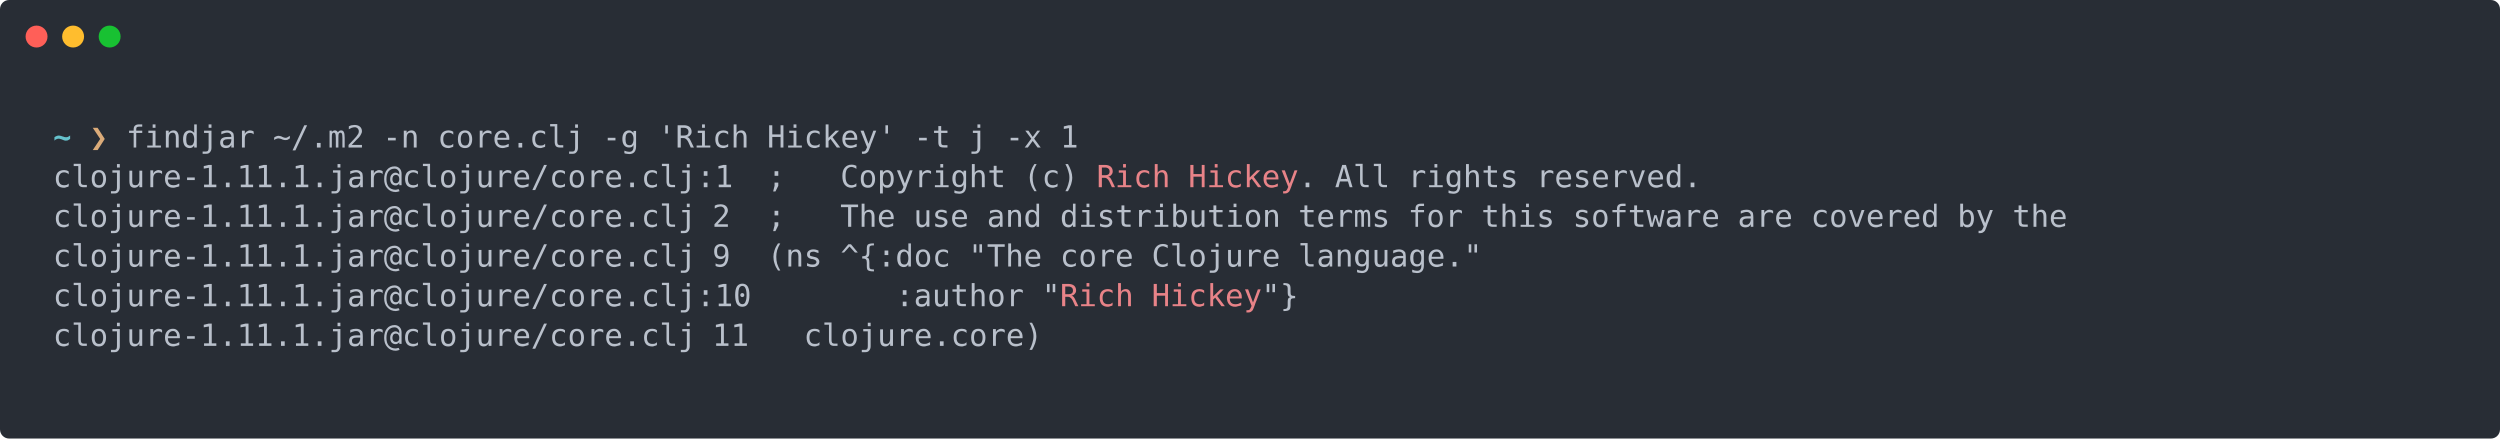
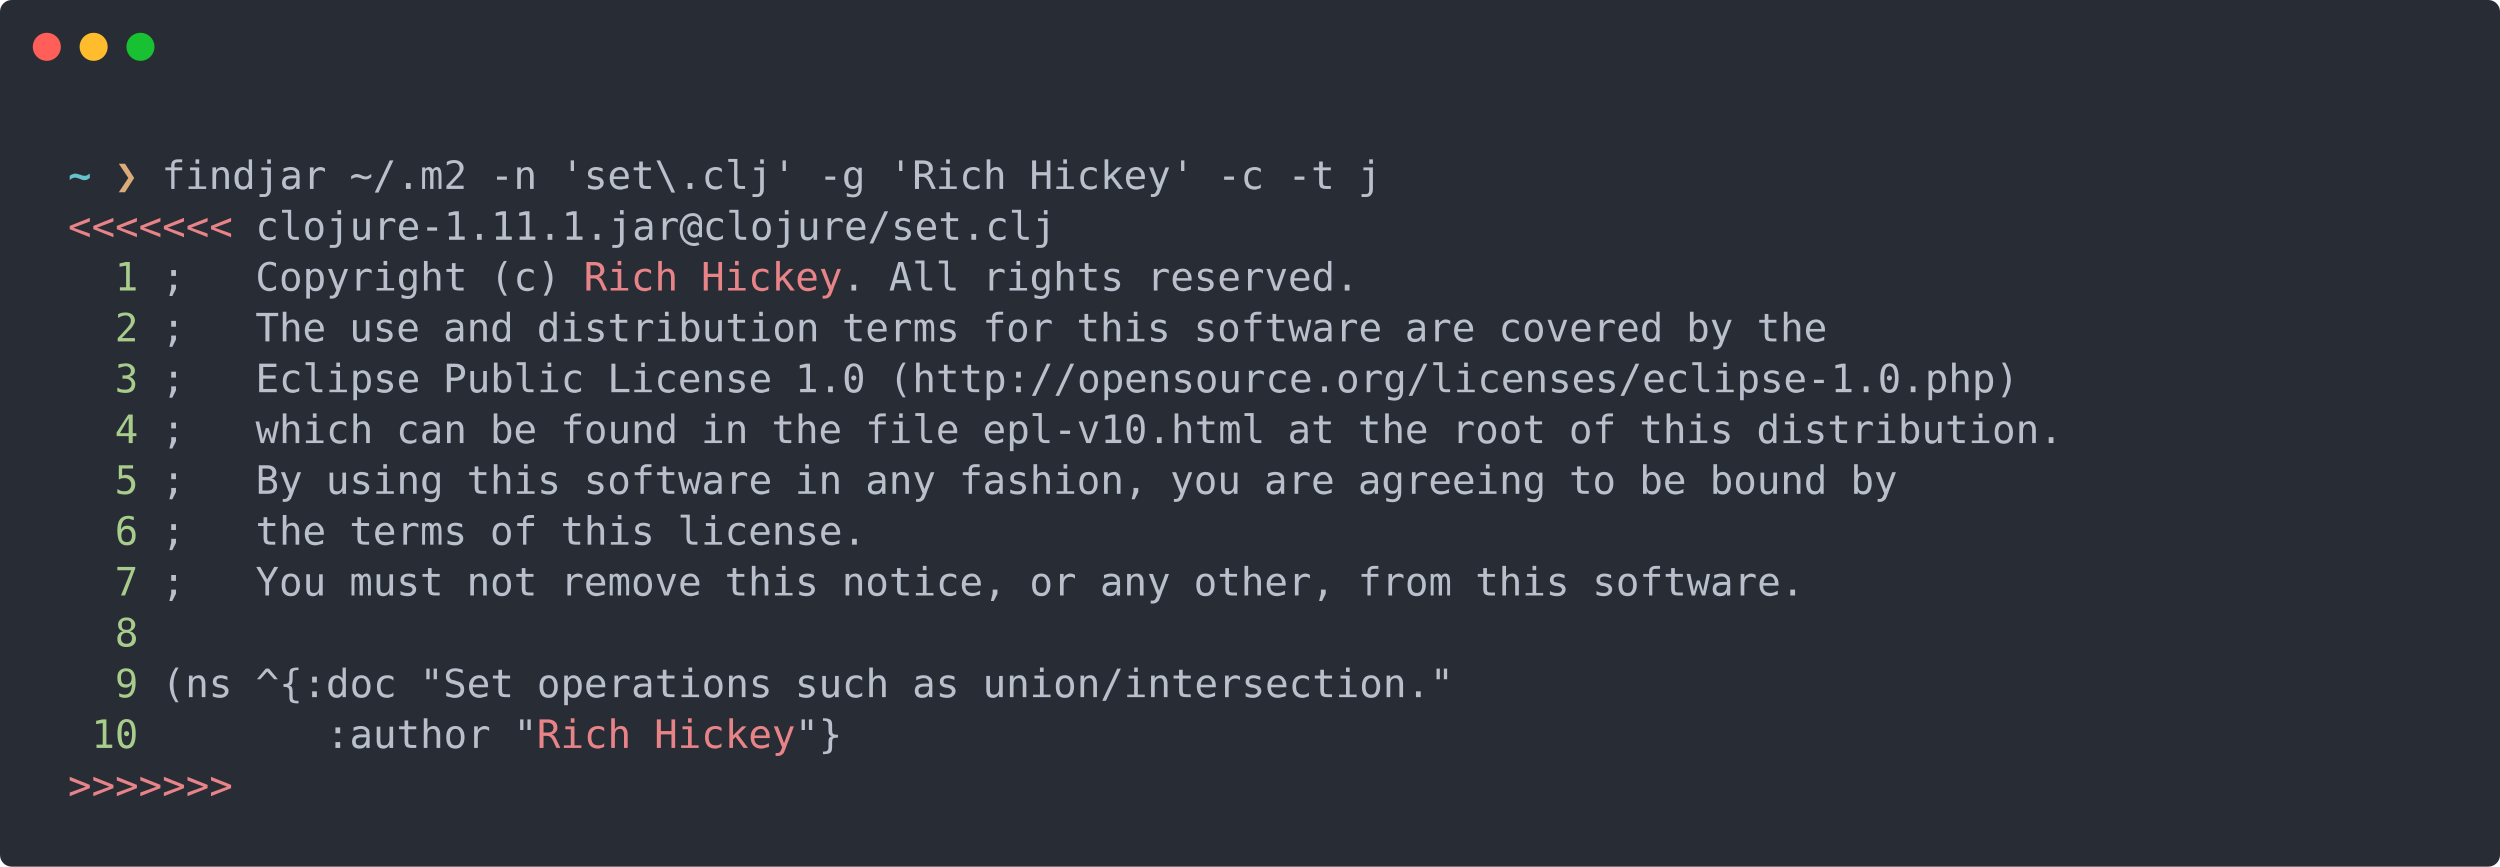
- <svg xmlns="http://www.w3.org/2000/svg" xmlns:xlink="http://www.w3.org/1999/xlink" width="1368" height="239.97">
-   <rect width="1368" height="239.97" rx="5" ry="5" class="a" />
+ <svg xmlns="http://www.w3.org/2000/svg" xmlns:xlink="http://www.w3.org/1999/xlink" width="1068" height="370.23">
+   <rect width="1068" height="370.23" rx="5" ry="5" class="a" />
  <svg y="0%" x="0%">
    <circle cx="20" cy="20" r="6" fill="#ff5f58" />
    <circle cx="40" cy="20" r="6" fill="#ffbd2e" />
    <circle cx="60" cy="20" r="6" fill="#18c132" />
  </svg>
-   <svg height="151.97" viewBox="0 0 130 15.197" width="1300" x="29" y="64">
-     <style>.a{fill:#282d35}.i,.j{fill:#b9c0cb;white-space:pre}.j{fill:#e88388}</style>
+   <svg height="282.23" viewBox="0 0 100 28.223" width="1000" x="29" y="64">
+     <style>.a{fill:#282d35}.i,.j,.k{fill:#b9c0cb;white-space:pre}.j,.k{fill:#e88388}.k{fill:#a8cc8c}</style>
    <g font-family="Monaco,Consolas,Menlo,'Bitstream Vera Sans Mono','Powerline Symbols',monospace" font-size="1.67">
      <defs>
        <symbol id="a">
-           <path fill="transparent" d="M0 0h130v8H0z" />
+           <path fill="transparent" d="M0 0h100v14H0z" />
        </symbol>
      </defs>
-       <path class="a" d="M0 0h130v15.197H0z" />
-       <svg width="130">
+       <path class="a" d="M0 0h100v28.223H0z" />
+       <svg width="100">
        <svg>
          <use xlink:href="#a" />
          <text y="1.67" style="white-space:pre" fill="#66c2cd" font-weight="700">~</text>
          <text x="2.004" y="1.67" style="white-space:pre" fill="#dbab79">❯</text>
          <text x="4.008" y="1.67" class="i">findjar</text>
          <text x="12.024" y="1.67" class="i">~/.m2</text>
          <text x="18.036" y="1.67" class="i">-n</text>
-           <text x="21.042" y="1.67" class="i">core.clj</text>
-           <text x="30.06" y="1.67" class="i">-g</text>
-           <text x="33.066" y="1.67" class="i">'Rich</text>
-           <text x="39.078" y="1.67" class="i">Hickey'</text>
-           <text x="47.094" y="1.67" class="i">-t</text>
-           <text x="50.1" y="1.67" class="i">j</text>
-           <text x="52.104" y="1.67" class="i">-x</text>
-           <text x="55.11" y="1.67" class="i">1</text>
-           <text y="3.841" class="i">clojure-1.11.1.jar@clojure/core.clj:1</text>
-           <text x="39.078" y="3.841" class="i">;</text>
-           <text x="43.086" y="3.841" class="i">Copyright</text>
-           <text x="53.106" y="3.841" class="i">(c)</text>
-           <text x="57.114" y="3.841" class="j">Rich</text>
-           <text x="62.124" y="3.841" class="j">Hickey</text>
-           <text x="68.136" y="3.841" class="i">.</text>
-           <text x="70.14" y="3.841" class="i">All</text>
-           <text x="74.148" y="3.841" class="i">rights</text>
-           <text x="81.162" y="3.841" class="i">reserved.</text>
-           <text y="6.012" class="i">clojure-1.11.1.jar@clojure/core.clj</text>
-           <text x="36.072" y="6.012" class="i">2</text>
-           <text x="39.078" y="6.012" class="i">;</text>
-           <text x="43.086" y="6.012" class="i">The</text>
-           <text x="47.094" y="6.012" class="i">use</text>
-           <text x="51.102" y="6.012" class="i">and</text>
-           <text x="55.11" y="6.012" class="i">distribution</text>
-           <text x="68.136" y="6.012" class="i">terms</text>
-           <text x="74.148" y="6.012" class="i">for</text>
-           <text x="78.156" y="6.012" class="i">this</text>
-           <text x="83.166" y="6.012" class="i">software</text>
-           <text x="92.184" y="6.012" class="i">are</text>
-           <text x="96.192" y="6.012" class="i">covered</text>
-           <text x="104.208" y="6.012" class="i">by</text>
-           <text x="107.214" y="6.012" class="i">the</text>
-           <text y="8.183" class="i">clojure-1.11.1.jar@clojure/core.clj</text>
-           <text x="36.072" y="8.183" class="i">9</text>
-           <text x="39.078" y="8.183" class="i">(ns</text>
-           <text x="43.086" y="8.183" class="i">^{:doc</text>
-           <text x="50.1" y="8.183" class="i">"The</text>
-           <text x="55.11" y="8.183" class="i">core</text>
-           <text x="60.12" y="8.183" class="i">Clojure</text>
-           <text x="68.136" y="8.183" class="i">language."</text>
-           <text y="10.354" class="i">clojure-1.11.1.jar@clojure/core.clj:10</text>
-           <text x="46.092" y="10.354" class="i">:author</text>
-           <text x="54.108" y="10.354" class="i">"</text>
-           <text x="55.11" y="10.354" class="j">Rich</text>
-           <text x="60.12" y="10.354" class="j">Hickey</text>
-           <text x="66.132" y="10.354" class="i">"}</text>
-           <text y="12.525" class="i">clojure-1.11.1.jar@clojure/core.clj</text>
-           <text x="36.072" y="12.525" class="i">11</text>
-           <text x="41.082" y="12.525" class="i">clojure.core)</text>
+           <text x="21.042" y="1.67" class="i">'set\.clj'</text>
+           <text x="32.064" y="1.67" class="i">-g</text>
+           <text x="35.07" y="1.67" class="i">'Rich</text>
+           <text x="41.082" y="1.67" class="i">Hickey'</text>
+           <text x="49.098" y="1.67" class="i">-c</text>
+           <text x="52.104" y="1.67" class="i">-t</text>
+           <text x="55.11" y="1.67" class="i">j</text>
+           <text y="3.841" class="j">&lt;&lt;&lt;&lt;&lt;&lt;&lt;</text>
+           <text x="8.016" y="3.841" class="i">clojure-1.11.1.jar@clojure/set.clj</text>
+           <text x="2.004" y="6.012" class="k">1</text>
+           <text x="4.008" y="6.012" class="i">;</text>
+           <text x="8.016" y="6.012" class="i">Copyright</text>
+           <text x="18.036" y="6.012" class="i">(c)</text>
+           <text x="22.044" y="6.012" class="j">Rich</text>
+           <text x="27.054" y="6.012" class="j">Hickey</text>
+           <text x="33.066" y="6.012" class="i">.</text>
+           <text x="35.07" y="6.012" class="i">All</text>
+           <text x="39.078" y="6.012" class="i">rights</text>
+           <text x="46.092" y="6.012" class="i">reserved.</text>
+           <text x="2.004" y="8.183" class="k">2</text>
+           <text x="4.008" y="8.183" class="i">;</text>
+           <text x="8.016" y="8.183" class="i">The</text>
+           <text x="12.024" y="8.183" class="i">use</text>
+           <text x="16.032" y="8.183" class="i">and</text>
+           <text x="20.04" y="8.183" class="i">distribution</text>
+           <text x="33.066" y="8.183" class="i">terms</text>
+           <text x="39.078" y="8.183" class="i">for</text>
+           <text x="43.086" y="8.183" class="i">this</text>
+           <text x="48.096" y="8.183" class="i">software</text>
+           <text x="57.114" y="8.183" class="i">are</text>
+           <text x="61.122" y="8.183" class="i">covered</text>
+           <text x="69.138" y="8.183" class="i">by</text>
+           <text x="72.144" y="8.183" class="i">the</text>
+           <text x="2.004" y="10.354" class="k">3</text>
+           <text x="4.008" y="10.354" class="i">;</text>
+           <text x="8.016" y="10.354" class="i">Eclipse</text>
+           <text x="16.032" y="10.354" class="i">Public</text>
+           <text x="23.046" y="10.354" class="i">License</text>
+           <text x="31.062" y="10.354" class="i">1.0</text>
+           <text x="35.07" y="10.354" class="i">(http://opensource.org/licenses/eclipse-1.0.php)</text>
+           <text x="2.004" y="12.525" class="k">4</text>
+           <text x="4.008" y="12.525" class="i">;</text>
+           <text x="8.016" y="12.525" class="i">which</text>
+           <text x="14.028" y="12.525" class="i">can</text>
+           <text x="18.036" y="12.525" class="i">be</text>
+           <text x="21.042" y="12.525" class="i">found</text>
+           <text x="27.054" y="12.525" class="i">in</text>
+           <text x="30.06" y="12.525" class="i">the</text>
+           <text x="34.068" y="12.525" class="i">file</text>
+           <text x="39.078" y="12.525" class="i">epl-v10.html</text>
+           <text x="52.104" y="12.525" class="i">at</text>
+           <text x="55.11" y="12.525" class="i">the</text>
+           <text x="59.118" y="12.525" class="i">root</text>
+           <text x="64.128" y="12.525" class="i">of</text>
+           <text x="67.134" y="12.525" class="i">this</text>
+           <text x="72.144" y="12.525" class="i">distribution.</text>
+           <text x="2.004" y="14.696" class="k">5</text>
+           <text x="4.008" y="14.696" class="i">;</text>
+           <text x="8.016" y="14.696" class="i">By</text>
+           <text x="11.022" y="14.696" class="i">using</text>
+           <text x="17.034" y="14.696" class="i">this</text>
+           <text x="22.044" y="14.696" class="i">software</text>
+           <text x="31.062" y="14.696" class="i">in</text>
+           <text x="34.068" y="14.696" class="i">any</text>
+           <text x="38.076" y="14.696" class="i">fashion,</text>
+           <text x="47.094" y="14.696" class="i">you</text>
+           <text x="51.102" y="14.696" class="i">are</text>
+           <text x="55.11" y="14.696" class="i">agreeing</text>
+           <text x="64.128" y="14.696" class="i">to</text>
+           <text x="67.134" y="14.696" class="i">be</text>
+           <text x="70.14" y="14.696" class="i">bound</text>
+           <text x="76.152" y="14.696" class="i">by</text>
+           <text x="2.004" y="16.867" class="k">6</text>
+           <text x="4.008" y="16.867" class="i">;</text>
+           <text x="8.016" y="16.867" class="i">the</text>
+           <text x="12.024" y="16.867" class="i">terms</text>
+           <text x="18.036" y="16.867" class="i">of</text>
+           <text x="21.042" y="16.867" class="i">this</text>
+           <text x="26.052" y="16.867" class="i">license.</text>
+           <text x="2.004" y="19.038" class="k">7</text>
+           <text x="4.008" y="19.038" class="i">;</text>
+           <text x="8.016" y="19.038" class="i">You</text>
+           <text x="12.024" y="19.038" class="i">must</text>
+           <text x="17.034" y="19.038" class="i">not</text>
+           <text x="21.042" y="19.038" class="i">remove</text>
+           <text x="28.056" y="19.038" class="i">this</text>
+           <text x="33.066" y="19.038" class="i">notice,</text>
+           <text x="41.082" y="19.038" class="i">or</text>
+           <text x="44.088" y="19.038" class="i">any</text>
+           <text x="48.096" y="19.038" class="i">other,</text>
+           <text x="55.11" y="19.038" class="i">from</text>
+           <text x="60.12" y="19.038" class="i">this</text>
+           <text x="65.13" y="19.038" class="i">software.</text>
+           <text x="2.004" y="21.209" class="k">8</text>
+           <text x="2.004" y="23.38" class="k">9</text>
+           <text x="4.008" y="23.38" class="i">(ns</text>
+           <text x="8.016" y="23.38" class="i">^{:doc</text>
+           <text x="15.03" y="23.38" class="i">"Set</text>
+           <text x="20.04" y="23.38" class="i">operations</text>
+           <text x="31.062" y="23.38" class="i">such</text>
+           <text x="36.072" y="23.38" class="i">as</text>
+           <text x="39.078" y="23.38" class="i">union/intersection."</text>
+           <text x="1.002" y="25.551" class="k">10</text>
+           <text x="11.022" y="25.551" class="i">:author</text>
+           <text x="19.038" y="25.551" class="i">"</text>
+           <text x="20.04" y="25.551" class="j">Rich</text>
+           <text x="25.05" y="25.551" class="j">Hickey</text>
+           <text x="31.062" y="25.551" class="i">"}</text>
+           <text y="27.722" class="j">&gt;&gt;&gt;&gt;&gt;&gt;&gt;</text>
        </svg>
      </svg>
    </g>
  </svg>
</svg>
